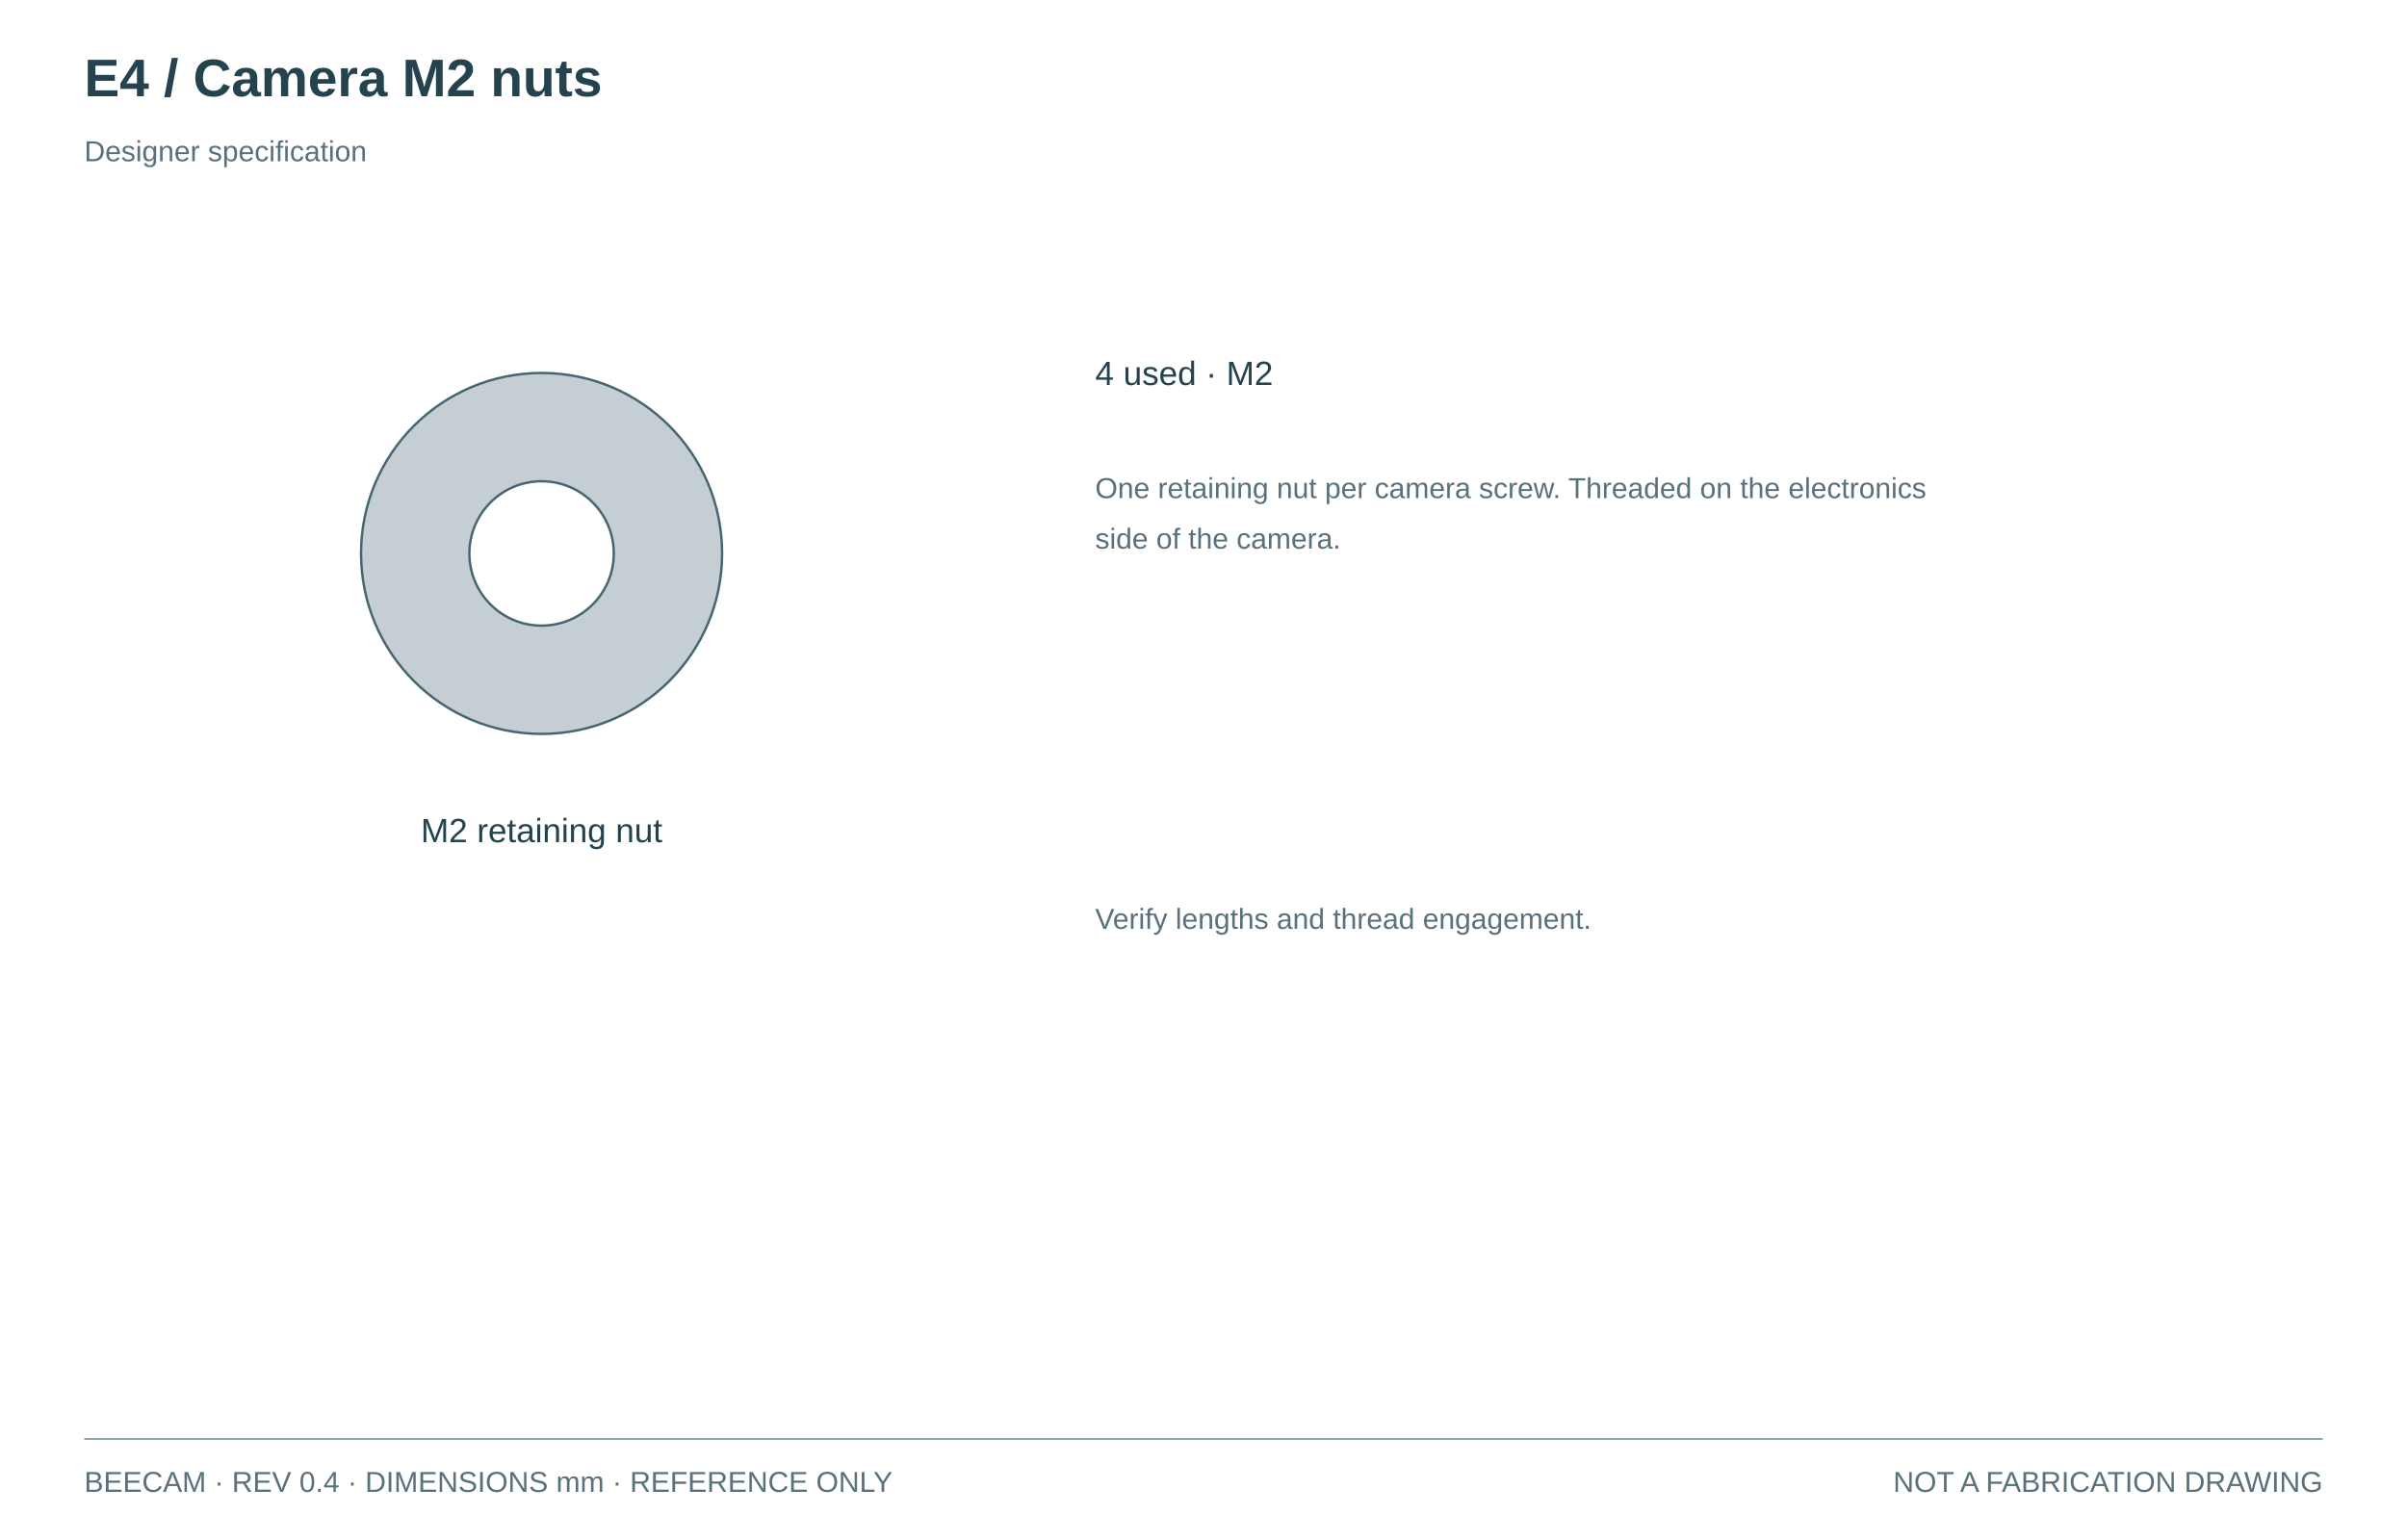
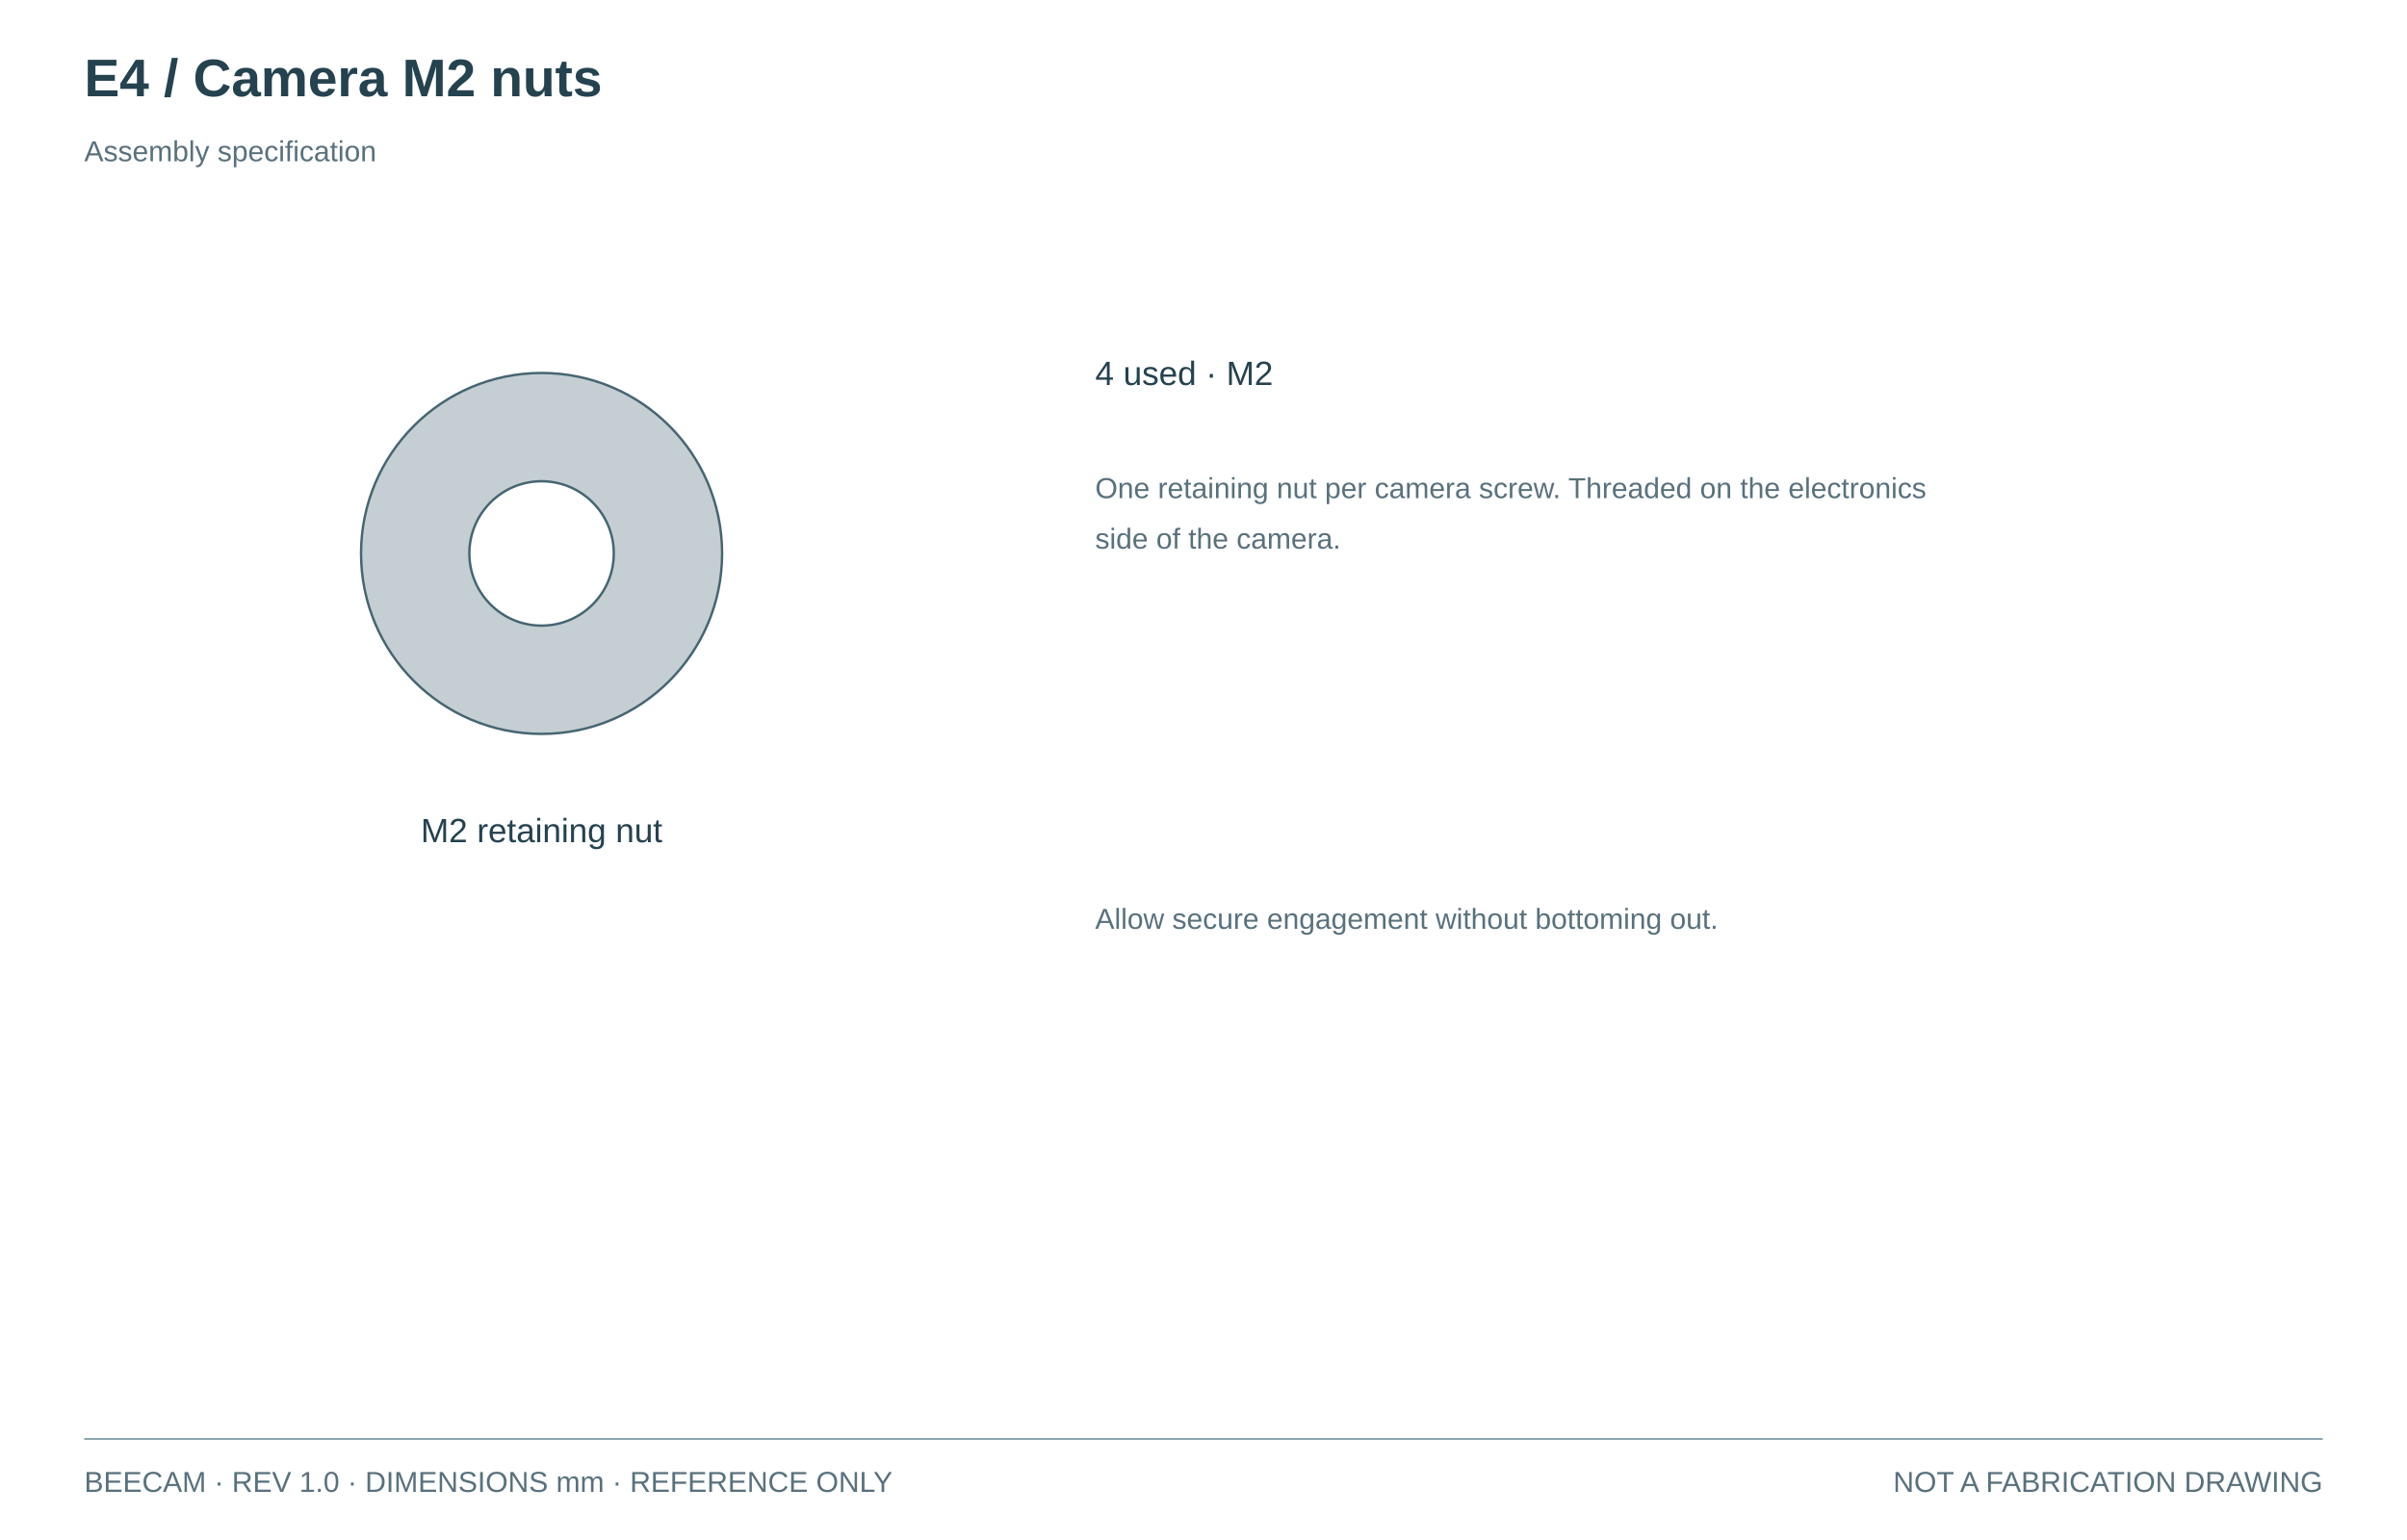
<svg xmlns="http://www.w3.org/2000/svg" width="1000" height="640" viewBox="0 0 1000 640" role="img" aria-label="E4 / Camera M2 nuts">
  <defs>
    <marker id="a" viewBox="0 0 10 10" refX="5" refY="5" markerWidth="5" markerHeight="5" orient="auto-start-reverse">
      <path d="M10 0L0 5L10 10" fill="none" stroke="#28758a" />
    </marker>
  </defs>
  <style>text{font-family:Arial,sans-serif;fill:#25424f}.title{font-size:22px;font-weight:bold}.label{font-size:14px}.small{font-size:12px;fill:#59717d}.edge{stroke:#466571;stroke-width:1.2;fill:none}.ext{stroke:#8da5af;stroke-width:.8}.dim{stroke:#28758a;stroke-width:1;marker-start:url(#a);marker-end:url(#a)}</style>
  <rect width="100%" height="100%" fill="white" />
  <text x="35" y="40" class="title" text-anchor="start">E4 / Camera M2 nuts</text>
-   <text x="35" y="67" class="small" text-anchor="start">Designer specification</text>
+   <text x="35" y="67" class="small" text-anchor="start">Assembly specification</text>
  <circle cx="225" cy="230" r="75" fill="#c4ced3" stroke="#466571" />
  <circle cx="225" cy="230" r="30" fill="white" stroke="#466571" />
  <text x="225" y="350" class="label" text-anchor="middle">M2 retaining nut</text>
  <text x="455" y="160" class="label" text-anchor="start">4 used · M2</text>
  <text x="455" y="207" class="small" text-anchor="start">One retaining nut per camera screw. Threaded on the electronics</text>
  <text x="455" y="228" class="small" text-anchor="start">side of the camera.</text>
-   <text x="455" y="386" class="small" text-anchor="start">Verify lengths and thread engagement.</text>
+   <text x="455" y="386" class="small" text-anchor="start">Allow secure engagement without bottoming out.</text>
  <line x1="35" y1="598" x2="965" y2="598" class="ext" />
-   <text x="35" y="620" class="small" text-anchor="start">BEECAM · REV 0.4 · DIMENSIONS mm · REFERENCE ONLY</text>
+   <text x="35" y="620" class="small" text-anchor="start">BEECAM · REV 1.0 · DIMENSIONS mm · REFERENCE ONLY</text>
  <text x="965" y="620" class="small" text-anchor="end">NOT A FABRICATION DRAWING</text>
</svg>
